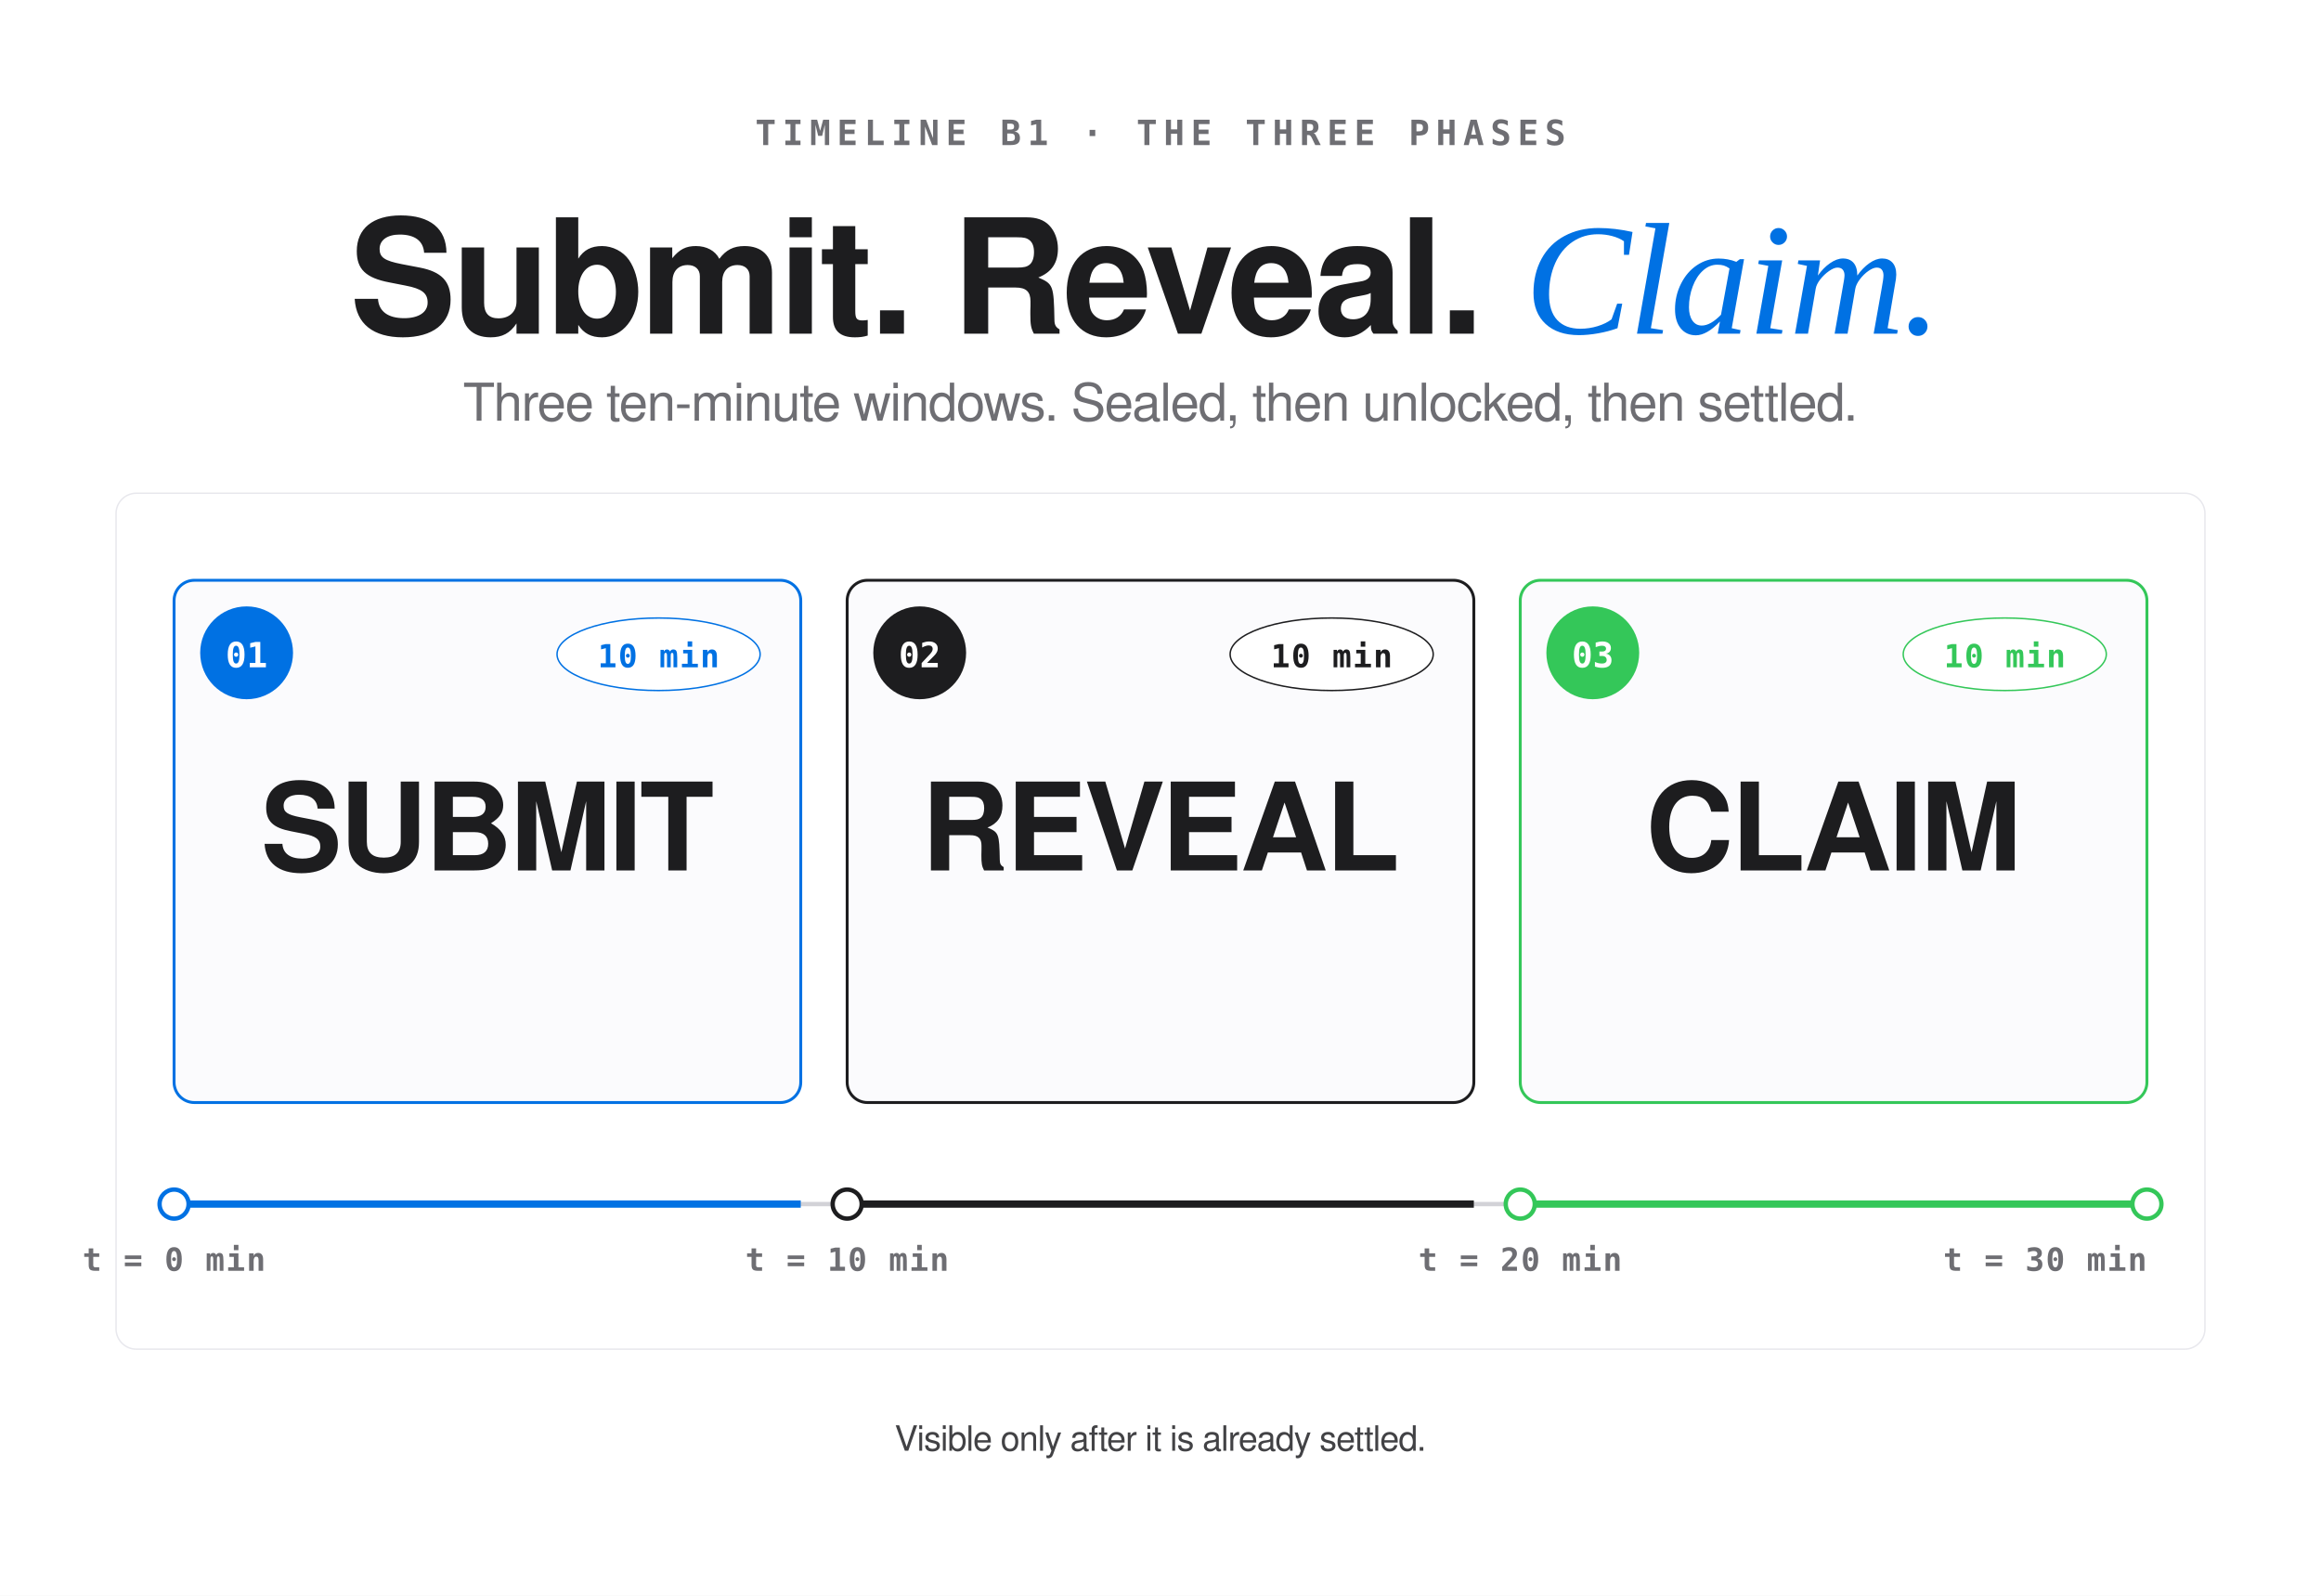
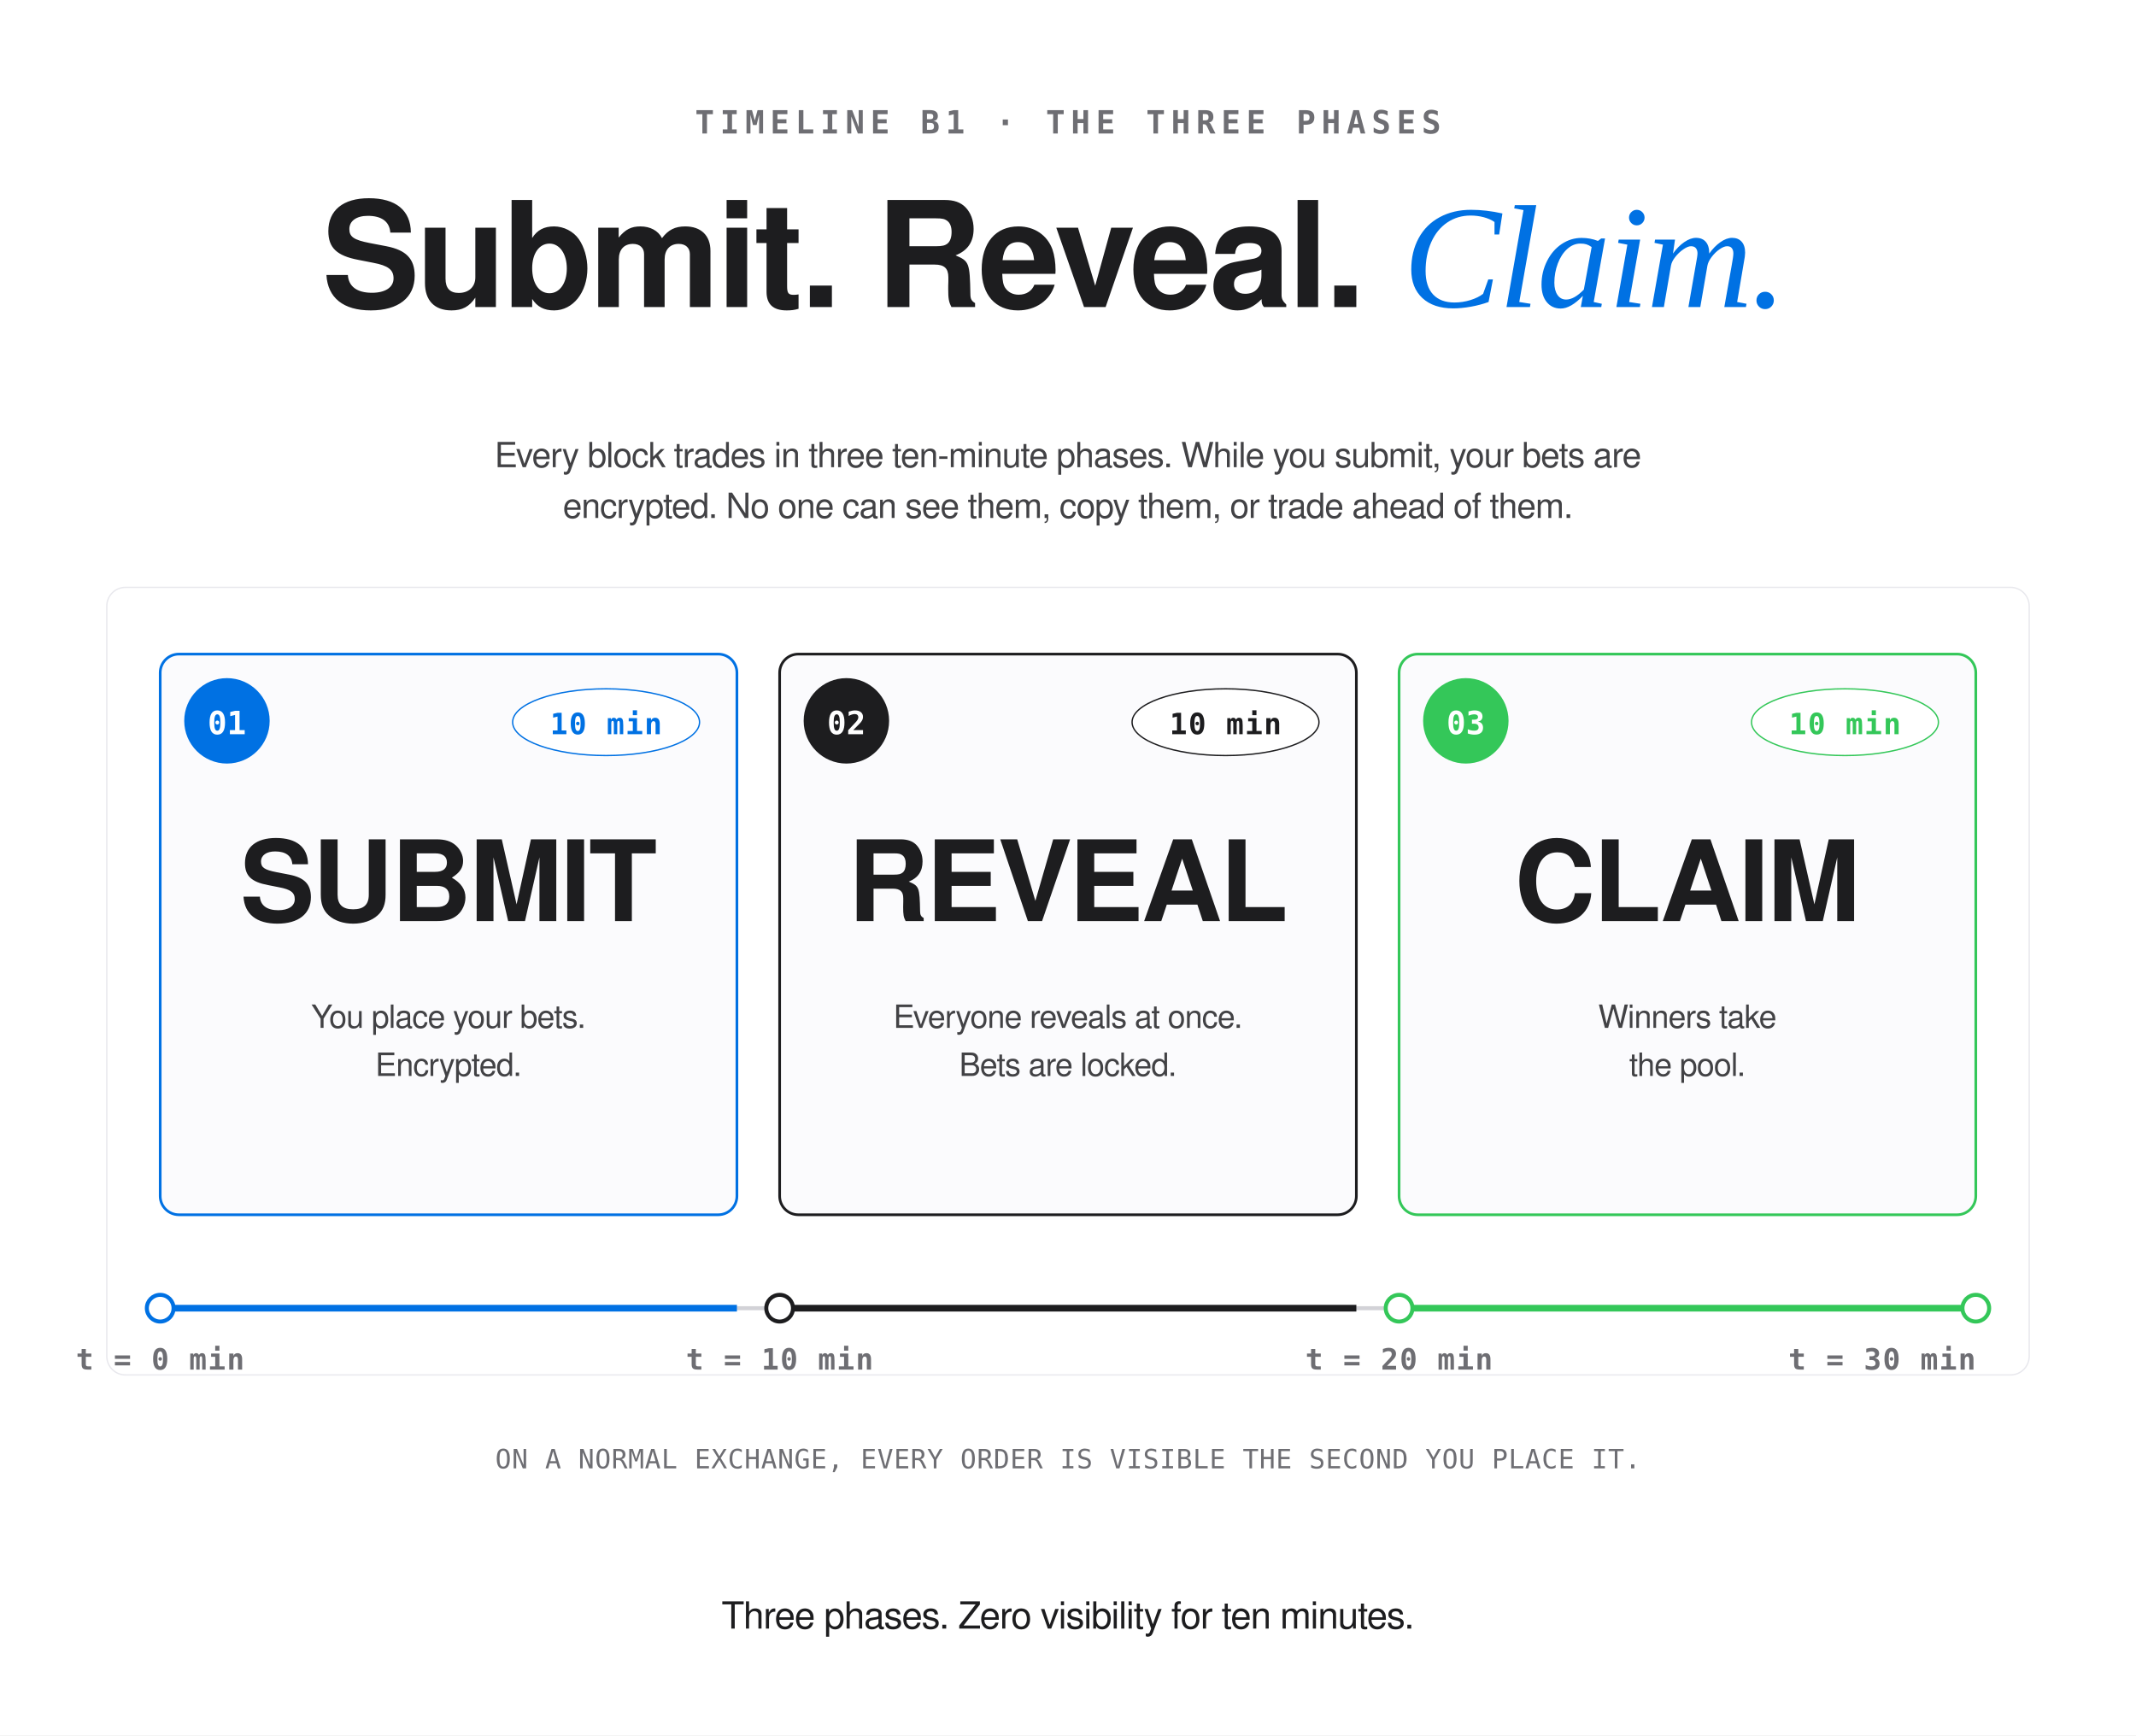
- <svg xmlns="http://www.w3.org/2000/svg" viewBox="0 0 1600 1100" width="1600" height="1100">
+ <svg xmlns="http://www.w3.org/2000/svg" viewBox="0 0 1600 1300" width="1600" height="1300">
  <defs>
    <marker id="arrInk" viewBox="0 0 10 10" refX="9" refY="5" markerWidth="6" markerHeight="6" orient="auto">
      <path d="M 0 0 L 10 5 L 0 10 z" fill="#1D1D1F" />
    </marker>
    <marker id="arrBlue" viewBox="0 0 10 10" refX="9" refY="5" markerWidth="6" markerHeight="6" orient="auto">
      <path d="M 0 0 L 10 5 L 0 10 z" fill="#0071E3" />
    </marker>
    <marker id="arrRed" viewBox="0 0 10 10" refX="9" refY="5" markerWidth="6" markerHeight="6" orient="auto">
      <path d="M 0 0 L 10 5 L 0 10 z" fill="#FF3B30" />
    </marker>
    <marker id="arrGreen" viewBox="0 0 10 10" refX="9" refY="5" markerWidth="6" markerHeight="6" orient="auto">
      <path d="M 0 0 L 10 5 L 0 10 z" fill="#34C759" />
    </marker>
    <marker id="arrInk3" viewBox="0 0 10 10" refX="9" refY="5" markerWidth="6" markerHeight="6" orient="auto">
      <path d="M 0 0 L 10 5 L 0 10 z" fill="#6E6E73" />
    </marker>
  </defs>
-   <rect x="0" y="0" width="1600" height="1100" rx="0" fill="#FFFFFF" />
+   <rect x="0" y="0" width="1600" height="1300" rx="0" fill="#FFFFFF" />
  <text x="800" y="100" text-anchor="middle" style="font-family:'SF Mono', 'JetBrains Mono', ui-monospace, Menlo, monospace;font-size:24px;font-weight:700;fill:#6E6E73;letter-spacing:4.32px">TIMELINE B1 · THE THREE PHASES</text>
  <text x="1023" y="230" text-anchor="end" style="font-family:'SF Pro Display', 'Helvetica Neue', Helvetica, Arial, sans-serif;font-size:110px;font-weight:700;fill:#1D1D1F;letter-spacing:-2.42px">Submit. Reveal.</text>
  <text x="1051" y="230" text-anchor="start" style="font-family:'New York', 'Times New Roman', Georgia, serif;font-size:110px;font-weight:500;fill:#0071E3;font-style:italic;letter-spacing:-1.76px">Claim.</text>
-   <text x="800" y="290" text-anchor="middle" style="font-family:'SF Pro Text', 'Helvetica Neue', Helvetica, Arial, sans-serif;font-size:36px;font-weight:500;fill:#6E6E73;letter-spacing:-0.79px">Three ten-minute windows. Sealed, then unlocked, then settled.</text>
-   <rect x="80" y="340" width="1440" height="590" rx="14" fill="#FFFFFF" stroke="#E8E8ED" stroke-width="1" />
-   <rect x="120" y="400" width="432" height="360" rx="14" fill="#FBFBFD" stroke="#0071E3" stroke-width="2" />
-   <circle cx="170" cy="450" r="32" fill="#0071E3" />
-   <text x="170" y="460" text-anchor="middle" style="font-family:'SF Mono', 'JetBrains Mono', ui-monospace, Menlo, monospace;font-size:24px;font-weight:800;fill:#FFFFFF">01</text>
-   <rect x="384" y="426" width="140" height="50" rx="980" fill="#FFFFFF" stroke="#0071E3" stroke-width="1" />
-   <text x="454" y="460" text-anchor="middle" style="font-family:'SF Mono', 'JetBrains Mono', ui-monospace, Menlo, monospace;font-size:22px;font-weight:700;fill:#0071E3;letter-spacing:0.88px">10 min</text>
-   <text x="336" y="600" text-anchor="middle" style="font-family:'SF Pro Display', 'Helvetica Neue', Helvetica, Arial, sans-serif;font-size:84px;font-weight:800;fill:#1D1D1F;letter-spacing:-1.85px">SUBMIT</text>
-   <rect x="584" y="400" width="432" height="360" rx="14" fill="#FBFBFD" stroke="#1D1D1F" stroke-width="2" />
-   <circle cx="634" cy="450" r="32" fill="#1D1D1F" />
-   <text x="634" y="460" text-anchor="middle" style="font-family:'SF Mono', 'JetBrains Mono', ui-monospace, Menlo, monospace;font-size:24px;font-weight:800;fill:#FFFFFF">02</text>
-   <rect x="848" y="426" width="140" height="50" rx="980" fill="#FFFFFF" stroke="#1D1D1F" stroke-width="1" />
-   <text x="918" y="460" text-anchor="middle" style="font-family:'SF Mono', 'JetBrains Mono', ui-monospace, Menlo, monospace;font-size:22px;font-weight:700;fill:#1D1D1F;letter-spacing:0.88px">10 min</text>
-   <text x="800" y="600" text-anchor="middle" style="font-family:'SF Pro Display', 'Helvetica Neue', Helvetica, Arial, sans-serif;font-size:84px;font-weight:800;fill:#1D1D1F;letter-spacing:-1.85px">REVEAL</text>
-   <rect x="1048" y="400" width="432" height="360" rx="14" fill="#FBFBFD" stroke="#34C759" stroke-width="2" />
-   <circle cx="1098" cy="450" r="32" fill="#34C759" />
-   <text x="1098" y="460" text-anchor="middle" style="font-family:'SF Mono', 'JetBrains Mono', ui-monospace, Menlo, monospace;font-size:24px;font-weight:800;fill:#FFFFFF">03</text>
-   <rect x="1312" y="426" width="140" height="50" rx="980" fill="#FFFFFF" stroke="#34C759" stroke-width="1" />
-   <text x="1382" y="460" text-anchor="middle" style="font-family:'SF Mono', 'JetBrains Mono', ui-monospace, Menlo, monospace;font-size:22px;font-weight:700;fill:#34C759;letter-spacing:0.88px">10 min</text>
-   <text x="1264" y="600" text-anchor="middle" style="font-family:'SF Pro Display', 'Helvetica Neue', Helvetica, Arial, sans-serif;font-size:84px;font-weight:800;fill:#1D1D1F;letter-spacing:-1.85px">CLAIM</text>
-   <line x1="120" y1="830" x2="1480" y2="830" stroke="#D2D2D7" stroke-width="3" />
-   <line x1="120" y1="830" x2="552" y2="830" stroke="#0071E3" stroke-width="5" />
-   <circle cx="120" cy="830" r="10" fill="#FFFFFF" stroke="#0071E3" stroke-width="3" />
-   <text x="120" y="876" text-anchor="middle" style="font-family:'SF Mono', 'JetBrains Mono', ui-monospace, Menlo, monospace;font-size:22px;font-weight:700;fill:#6E6E73;letter-spacing:0.88px">t = 0 min</text>
-   <line x1="584" y1="830" x2="1016" y2="830" stroke="#1D1D1F" stroke-width="5" />
-   <circle cx="584" cy="830" r="10" fill="#FFFFFF" stroke="#1D1D1F" stroke-width="3" />
-   <text x="584" y="876" text-anchor="middle" style="font-family:'SF Mono', 'JetBrains Mono', ui-monospace, Menlo, monospace;font-size:22px;font-weight:700;fill:#6E6E73;letter-spacing:0.88px">t = 10 min</text>
-   <line x1="1048" y1="830" x2="1480" y2="830" stroke="#34C759" stroke-width="5" />
-   <circle cx="1048" cy="830" r="10" fill="#FFFFFF" stroke="#34C759" stroke-width="3" />
-   <text x="1048" y="876" text-anchor="middle" style="font-family:'SF Mono', 'JetBrains Mono', ui-monospace, Menlo, monospace;font-size:22px;font-weight:700;fill:#6E6E73;letter-spacing:0.88px">t = 20 min</text>
-   <circle cx="1480" cy="830" r="10" fill="#FFFFFF" stroke="#34C759" stroke-width="3" />
-   <text x="1480" y="876" text-anchor="end" style="font-family:'SF Mono', 'JetBrains Mono', ui-monospace, Menlo, monospace;font-size:22px;font-weight:700;fill:#6E6E73;letter-spacing:0.88px">t = 30 min</text>
-   <text x="800" y="1000" text-anchor="middle" style="font-family:'SF Pro Text', 'Helvetica Neue', Helvetica, Arial, sans-serif;font-size:24px;font-weight:400;fill:#424245;letter-spacing:-0.53px">Visible only after it is already settled.</text>
+   <text x="800" y="350" text-anchor="middle" style="font-family:'SF Pro Text', 'Helvetica Neue', Helvetica, Arial, sans-serif;font-size:26px;font-weight:500;fill:#424245;letter-spacing:-0.57px">Every block trades in three ten-minute phases. While you submit, your bets are</text>
+   <text x="800" y="388" text-anchor="middle" style="font-family:'SF Pro Text', 'Helvetica Neue', Helvetica, Arial, sans-serif;font-size:26px;font-weight:500;fill:#424245;letter-spacing:-0.57px">encrypted. No one can see them, copy them, or trade ahead of them.</text>
+   <rect x="80" y="440" width="1440" height="590" rx="14" fill="#FFFFFF" stroke="#E8E8ED" stroke-width="1" />
+   <rect x="120" y="490" width="432" height="420" rx="14" fill="#FBFBFD" stroke="#0071E3" stroke-width="2" />
+   <circle cx="170" cy="540" r="32" fill="#0071E3" />
+   <text x="170" y="550" text-anchor="middle" style="font-family:'SF Mono', 'JetBrains Mono', ui-monospace, Menlo, monospace;font-size:24px;font-weight:800;fill:#FFFFFF">01</text>
+   <rect x="384" y="516" width="140" height="50" rx="980" fill="#FFFFFF" stroke="#0071E3" stroke-width="1" />
+   <text x="454" y="550" text-anchor="middle" style="font-family:'SF Mono', 'JetBrains Mono', ui-monospace, Menlo, monospace;font-size:22px;font-weight:700;fill:#0071E3;letter-spacing:0.88px">10 min</text>
+   <text x="336" y="690" text-anchor="middle" style="font-family:'SF Pro Display', 'Helvetica Neue', Helvetica, Arial, sans-serif;font-size:84px;font-weight:800;fill:#1D1D1F;letter-spacing:-1.85px">SUBMIT</text>
+   <text x="336" y="770" text-anchor="middle" style="font-family:'SF Pro Text', 'Helvetica Neue', Helvetica, Arial, sans-serif;font-size:24px;font-weight:500;fill:#424245;letter-spacing:-0.53px">You place your bets.</text>
+   <text x="336" y="806" text-anchor="middle" style="font-family:'SF Pro Text', 'Helvetica Neue', Helvetica, Arial, sans-serif;font-size:24px;font-weight:500;fill:#424245;letter-spacing:-0.53px">Encrypted.</text>
+   <rect x="584" y="490" width="432" height="420" rx="14" fill="#FBFBFD" stroke="#1D1D1F" stroke-width="2" />
+   <circle cx="634" cy="540" r="32" fill="#1D1D1F" />
+   <text x="634" y="550" text-anchor="middle" style="font-family:'SF Mono', 'JetBrains Mono', ui-monospace, Menlo, monospace;font-size:24px;font-weight:800;fill:#FFFFFF">02</text>
+   <rect x="848" y="516" width="140" height="50" rx="980" fill="#FFFFFF" stroke="#1D1D1F" stroke-width="1" />
+   <text x="918" y="550" text-anchor="middle" style="font-family:'SF Mono', 'JetBrains Mono', ui-monospace, Menlo, monospace;font-size:22px;font-weight:700;fill:#1D1D1F;letter-spacing:0.88px">10 min</text>
+   <text x="800" y="690" text-anchor="middle" style="font-family:'SF Pro Display', 'Helvetica Neue', Helvetica, Arial, sans-serif;font-size:84px;font-weight:800;fill:#1D1D1F;letter-spacing:-1.85px">REVEAL</text>
+   <text x="800" y="770" text-anchor="middle" style="font-family:'SF Pro Text', 'Helvetica Neue', Helvetica, Arial, sans-serif;font-size:24px;font-weight:500;fill:#424245;letter-spacing:-0.53px">Everyone reveals at once.</text>
+   <text x="800" y="806" text-anchor="middle" style="font-family:'SF Pro Text', 'Helvetica Neue', Helvetica, Arial, sans-serif;font-size:24px;font-weight:500;fill:#424245;letter-spacing:-0.53px">Bets are locked.</text>
+   <rect x="1048" y="490" width="432" height="420" rx="14" fill="#FBFBFD" stroke="#34C759" stroke-width="2" />
+   <circle cx="1098" cy="540" r="32" fill="#34C759" />
+   <text x="1098" y="550" text-anchor="middle" style="font-family:'SF Mono', 'JetBrains Mono', ui-monospace, Menlo, monospace;font-size:24px;font-weight:800;fill:#FFFFFF">03</text>
+   <rect x="1312" y="516" width="140" height="50" rx="980" fill="#FFFFFF" stroke="#34C759" stroke-width="1" />
+   <text x="1382" y="550" text-anchor="middle" style="font-family:'SF Mono', 'JetBrains Mono', ui-monospace, Menlo, monospace;font-size:22px;font-weight:700;fill:#34C759;letter-spacing:0.88px">10 min</text>
+   <text x="1264" y="690" text-anchor="middle" style="font-family:'SF Pro Display', 'Helvetica Neue', Helvetica, Arial, sans-serif;font-size:84px;font-weight:800;fill:#1D1D1F;letter-spacing:-1.85px">CLAIM</text>
+   <text x="1264" y="770" text-anchor="middle" style="font-family:'SF Pro Text', 'Helvetica Neue', Helvetica, Arial, sans-serif;font-size:24px;font-weight:500;fill:#424245;letter-spacing:-0.53px">Winners take</text>
+   <text x="1264" y="806" text-anchor="middle" style="font-family:'SF Pro Text', 'Helvetica Neue', Helvetica, Arial, sans-serif;font-size:24px;font-weight:500;fill:#424245;letter-spacing:-0.53px">the pool.</text>
+   <line x1="120" y1="980" x2="1480" y2="980" stroke="#D2D2D7" stroke-width="3" />
+   <line x1="120" y1="980" x2="552" y2="980" stroke="#0071E3" stroke-width="5" />
+   <circle cx="120" cy="980" r="10" fill="#FFFFFF" stroke="#0071E3" stroke-width="3" />
+   <text x="120" y="1026" text-anchor="middle" style="font-family:'SF Mono', 'JetBrains Mono', ui-monospace, Menlo, monospace;font-size:22px;font-weight:700;fill:#6E6E73;letter-spacing:0.88px">t = 0 min</text>
+   <line x1="584" y1="980" x2="1016" y2="980" stroke="#1D1D1F" stroke-width="5" />
+   <circle cx="584" cy="980" r="10" fill="#FFFFFF" stroke="#1D1D1F" stroke-width="3" />
+   <text x="584" y="1026" text-anchor="middle" style="font-family:'SF Mono', 'JetBrains Mono', ui-monospace, Menlo, monospace;font-size:22px;font-weight:700;fill:#6E6E73;letter-spacing:0.88px">t = 10 min</text>
+   <line x1="1048" y1="980" x2="1480" y2="980" stroke="#34C759" stroke-width="5" />
+   <circle cx="1048" cy="980" r="10" fill="#FFFFFF" stroke="#34C759" stroke-width="3" />
+   <text x="1048" y="1026" text-anchor="middle" style="font-family:'SF Mono', 'JetBrains Mono', ui-monospace, Menlo, monospace;font-size:22px;font-weight:700;fill:#6E6E73;letter-spacing:0.88px">t = 20 min</text>
+   <circle cx="1480" cy="980" r="10" fill="#FFFFFF" stroke="#34C759" stroke-width="3" />
+   <text x="1480" y="1026" text-anchor="end" style="font-family:'SF Mono', 'JetBrains Mono', ui-monospace, Menlo, monospace;font-size:22px;font-weight:700;fill:#6E6E73;letter-spacing:0.88px">t = 30 min</text>
+   <text x="800" y="1100" text-anchor="middle" style="font-family:'SF Mono', 'JetBrains Mono', ui-monospace, Menlo, monospace;font-size:20px;font-weight:500;fill:#6E6E73;letter-spacing:0.4px">ON A NORMAL EXCHANGE, EVERY ORDER IS VISIBLE THE SECOND YOU PLACE IT.</text>
+   <text x="800" y="1220" text-anchor="middle" style="font-family:'SF Pro Text', 'Helvetica Neue', Helvetica, Arial, sans-serif;font-size:28px;font-weight:500;fill:#1D1D1F;letter-spacing:-0.62px">Three phases. Zero visibility for ten minutes.</text>
</svg>
